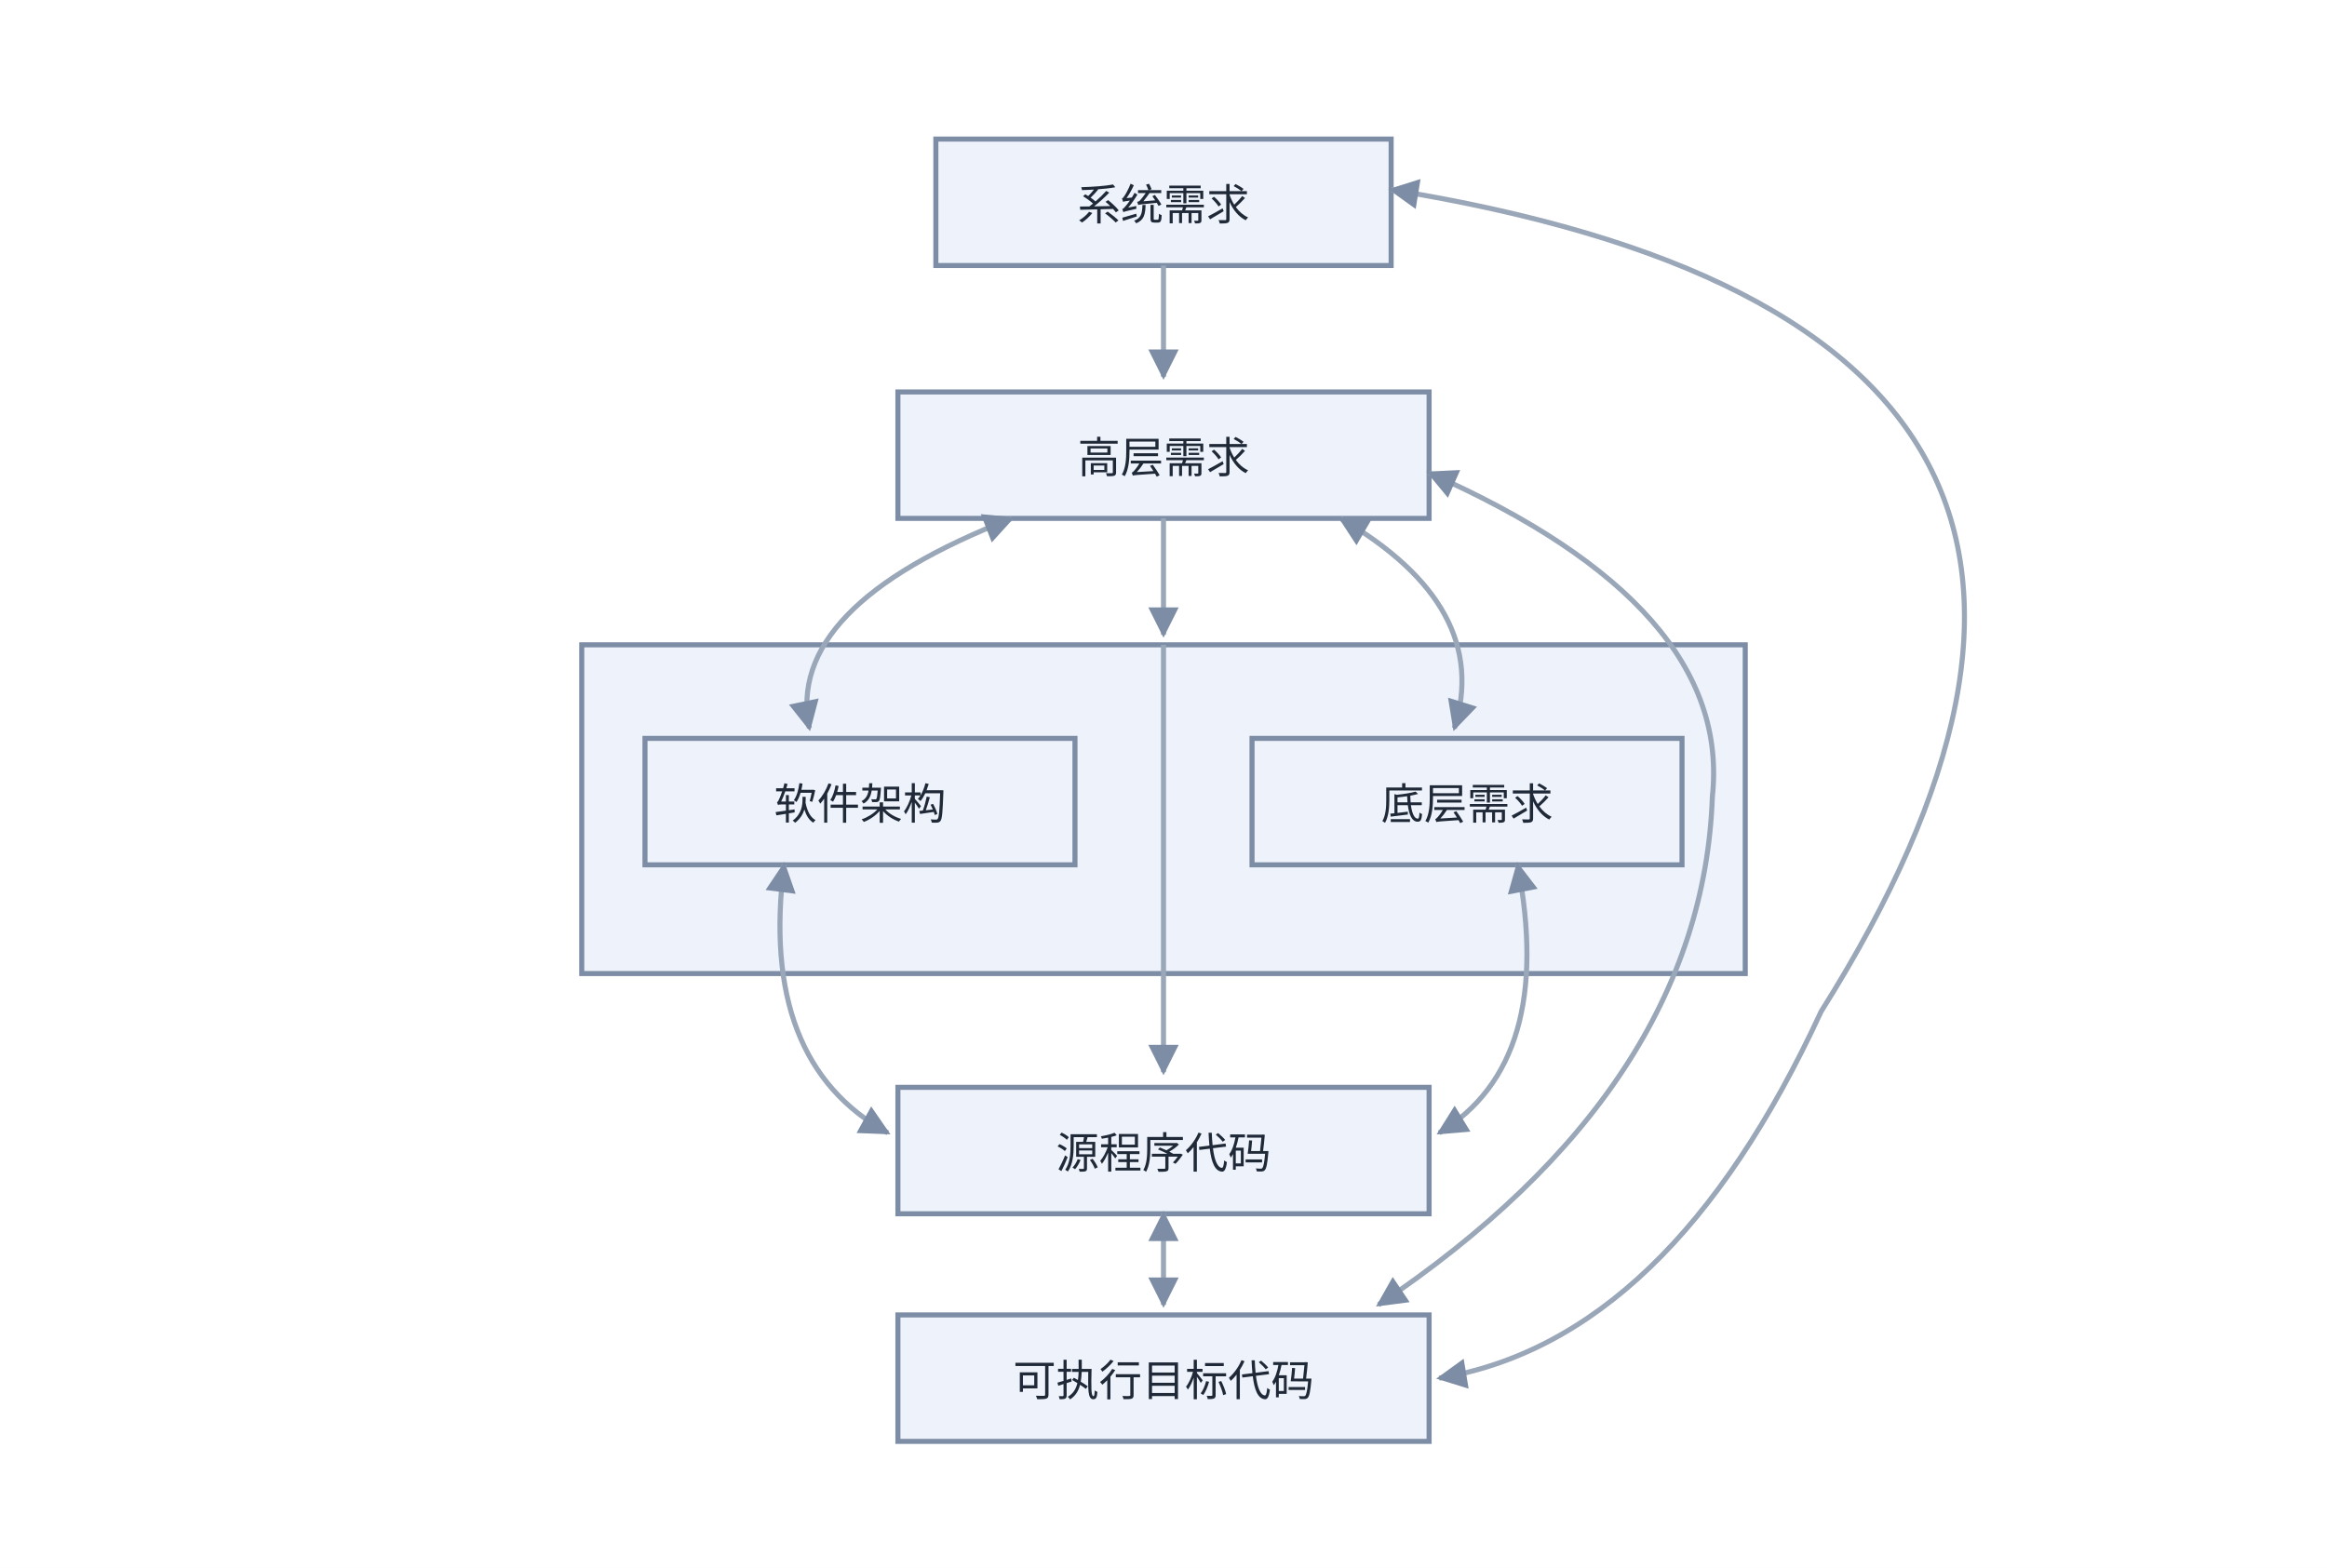
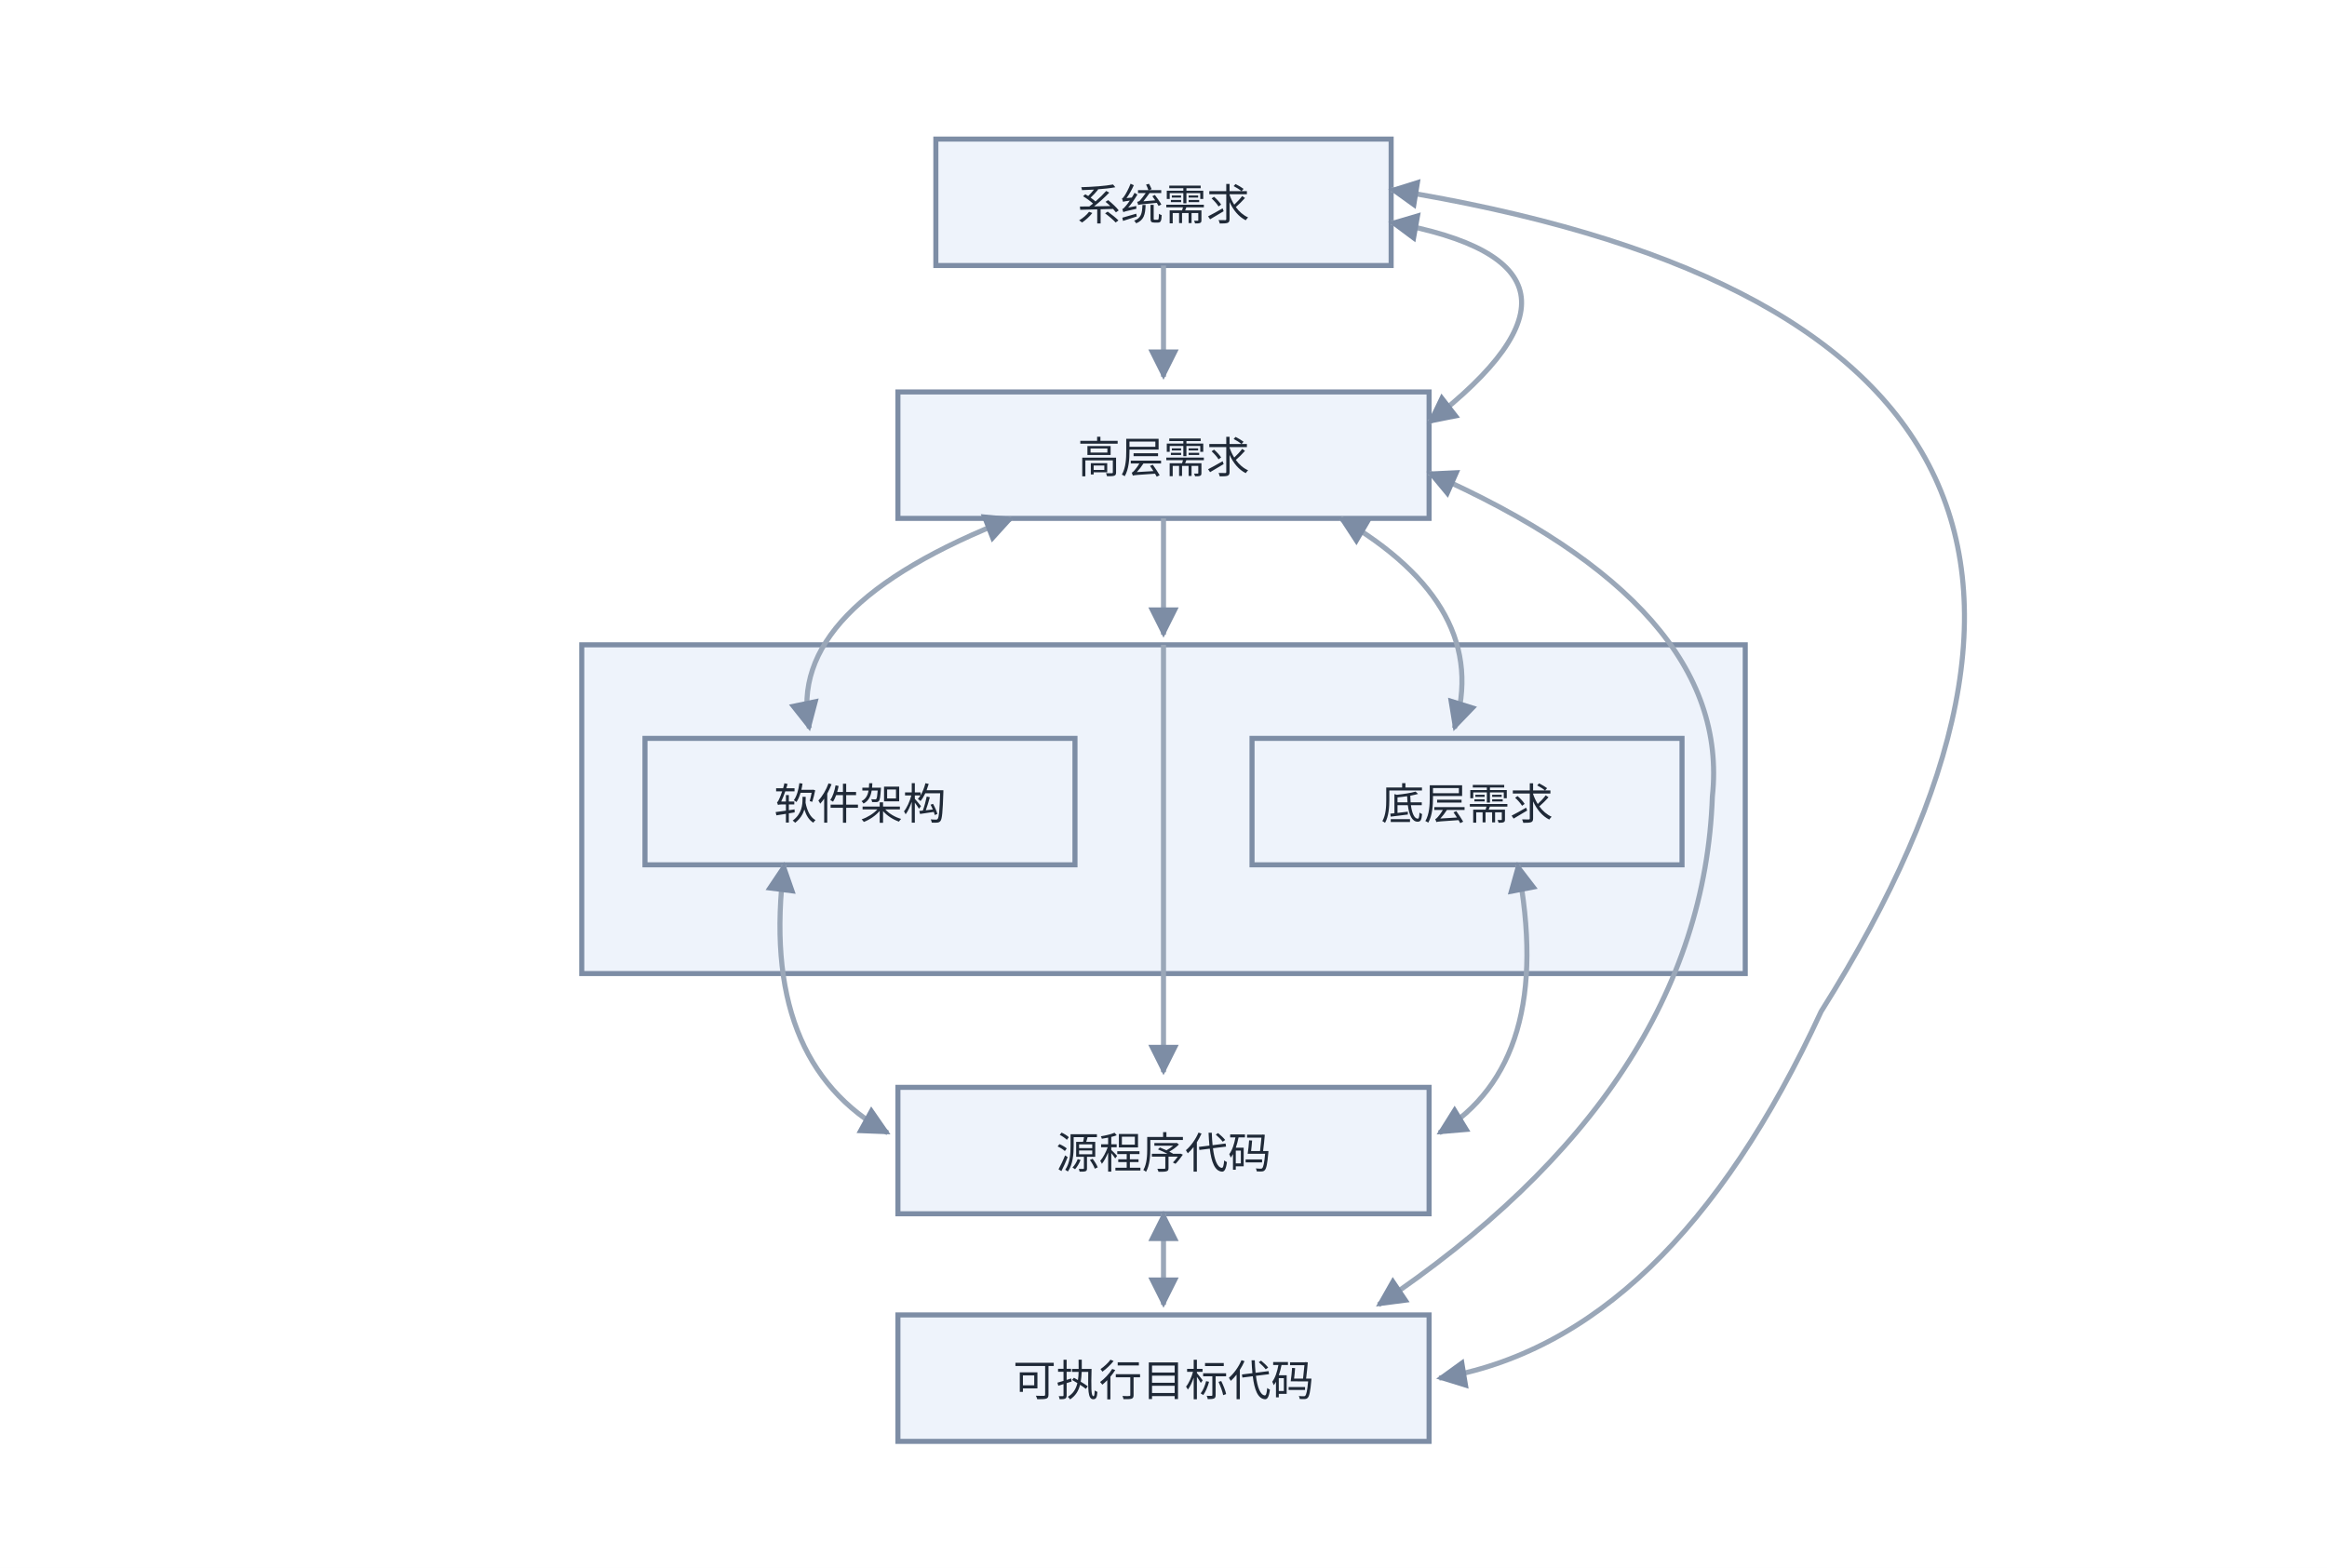
<svg xmlns="http://www.w3.org/2000/svg" width="920" height="620" viewBox="0 0 920 620" font-family="sans-serif">
  <rect width="920" height="620" fill="#ffffff" />
  <defs>
    <marker id="c15" viewBox="0 0 10 10" refX="9" refY="5" markerWidth="6" markerHeight="6" orient="auto">
      <path d="M 0 0 L 10 5 L 0 10 Z" fill="#7d8da5" />
    </marker>
    <marker id="c15s" viewBox="0 0 10 10" refX="1" refY="5" markerWidth="6" markerHeight="6" orient="auto">
      <path d="M 10 0 L 0 5 L 10 10 Z" fill="#7d8da5" />
    </marker>
  </defs>
  <rect width="920" height="620" fill="#ffffff" />
  <g fill="#eef3fb" stroke="#7d8da5" stroke-width="2">
    <rect x="370" y="55" width="180" height="50" />
    <rect x="355" y="155" width="210" height="50" />
    <rect x="230" y="255" width="460" height="130" />
    <rect x="255" y="292" width="170" height="50" />
    <rect x="495" y="292" width="170" height="50" />
    <rect x="355" y="430" width="210" height="50" />
    <rect x="355" y="520" width="210" height="50" />
  </g>
  <g font-size="17" fill="#1f2937">
    <text x="460" y="87" text-anchor="middle">系统需求</text>
    <text x="460" y="187" text-anchor="middle">高层需求</text>
    <text x="340" y="324" text-anchor="middle">软件架构</text>
    <text x="580" y="324" text-anchor="middle">底层需求</text>
    <text x="460" y="462" text-anchor="middle">源程序代码</text>
    <text x="460" y="552" text-anchor="middle">可执行目标代码</text>
  </g>
  <g stroke="#9aa7b8" stroke-width="2" fill="none">
    <line x1="460" y1="105" x2="460" y2="149" marker-end="url(#c15)" />
    <line x1="460" y1="205" x2="460" y2="251" marker-end="url(#c15)" />
    <line x1="460" y1="255" x2="460" y2="424" marker-end="url(#c15)" />
    <path d="M400 205 Q310 240 320 288" marker-end="url(#c15)" marker-start="url(#c15s)" />
    <path d="M530 205 Q590 240 575 288" marker-end="url(#c15)" marker-start="url(#c15s)" />
    <path d="M310 342 Q300 420 351 448" marker-end="url(#c15)" marker-start="url(#c15s)" />
    <path d="M600 342 Q615 420 569 448" marker-end="url(#c15)" marker-start="url(#c15s)" />
    <line x1="460" y1="480" x2="460" y2="516" marker-end="url(#c15)" marker-start="url(#c15s)" />
+     <path d="M550 88 Q645 105 565 167" marker-end="url(#c15)" marker-start="url(#c15s)" />
    <path d="M565 187 Q685 240 677 315 Q673 430 545 516" marker-end="url(#c15)" marker-start="url(#c15s)" />
    <path d="M550 75 Q890 130 720 400 Q660 530 569 545" marker-end="url(#c15)" marker-start="url(#c15s)" />
  </g>
</svg>
